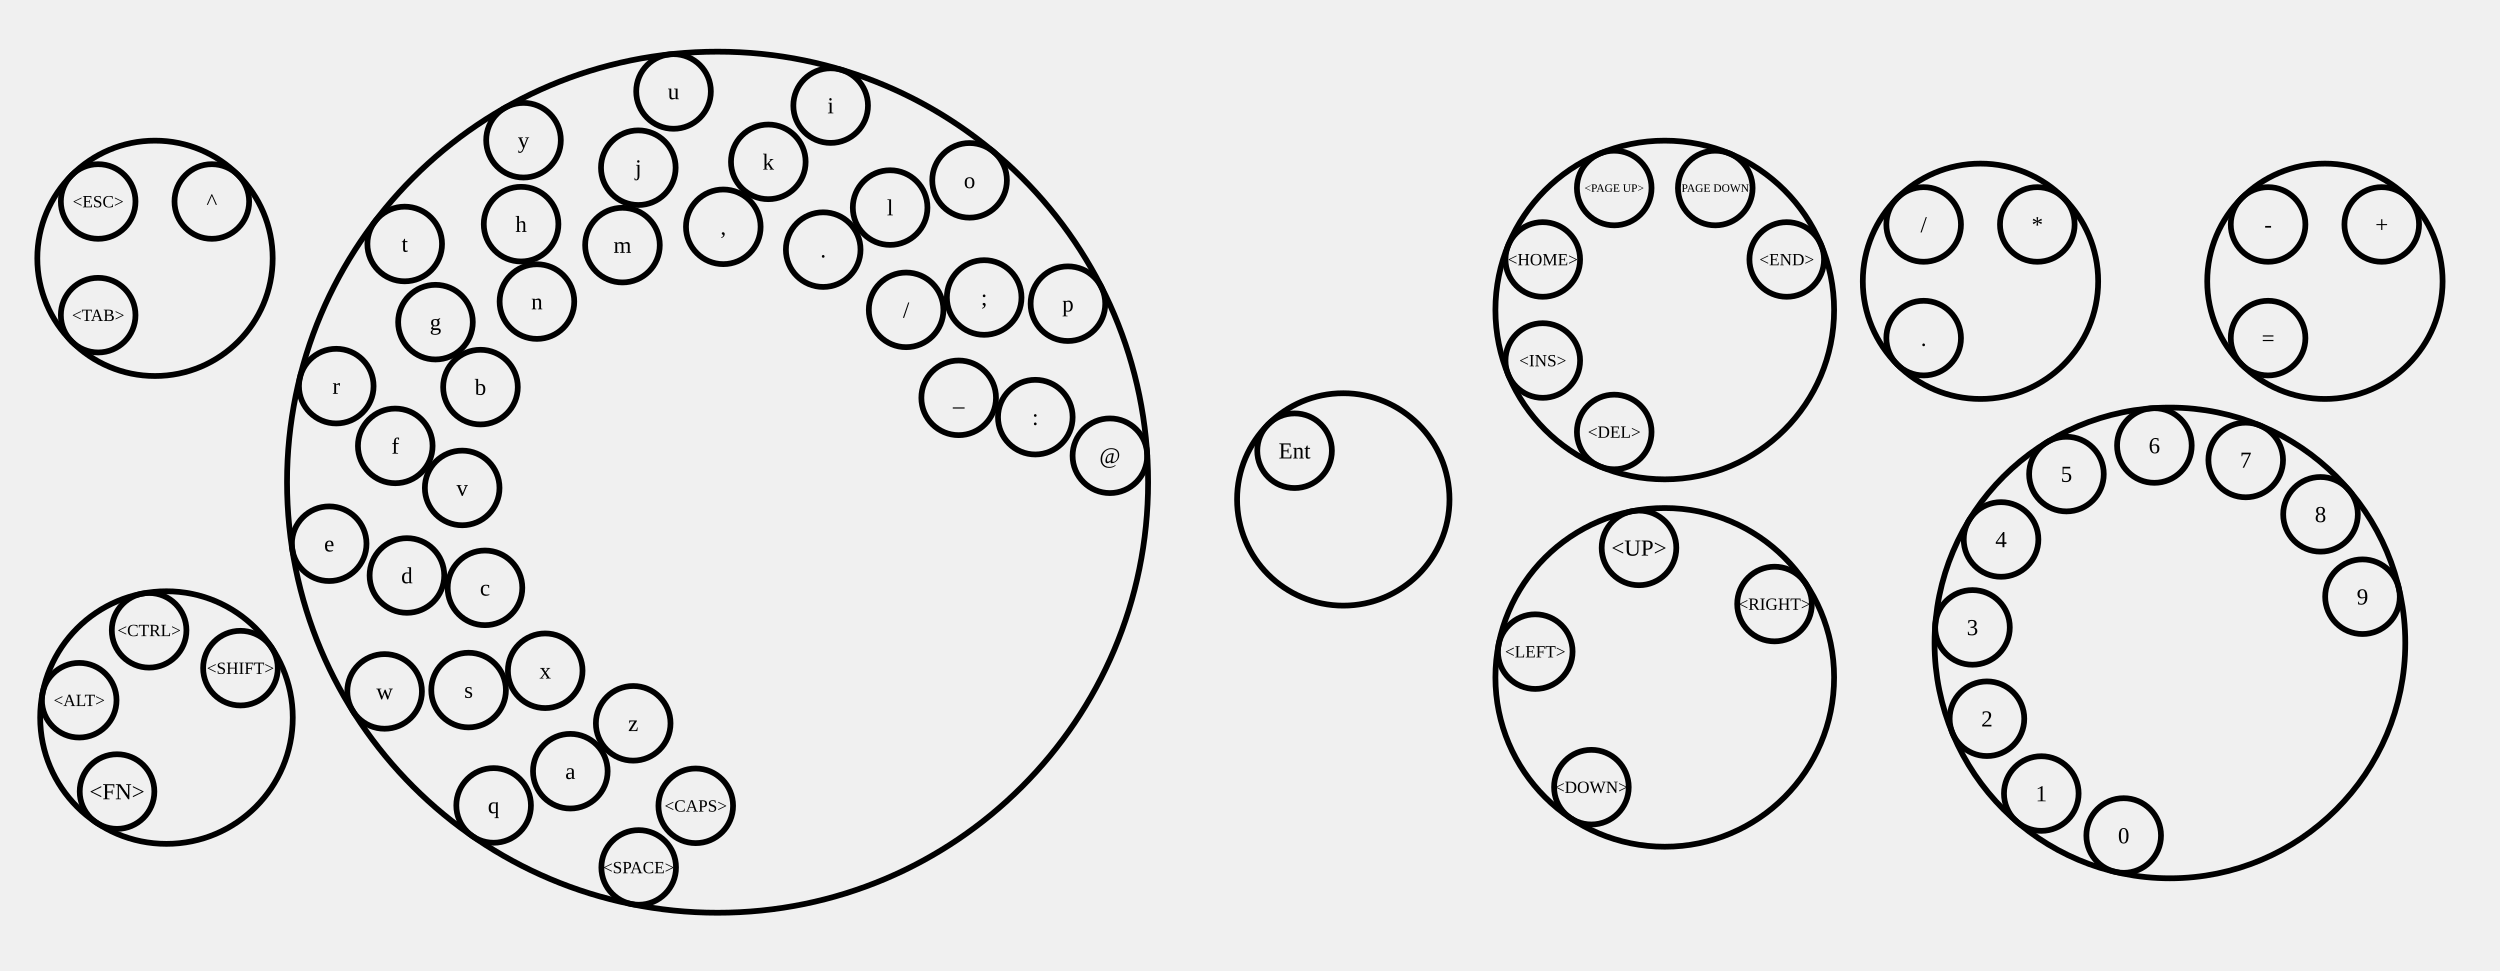
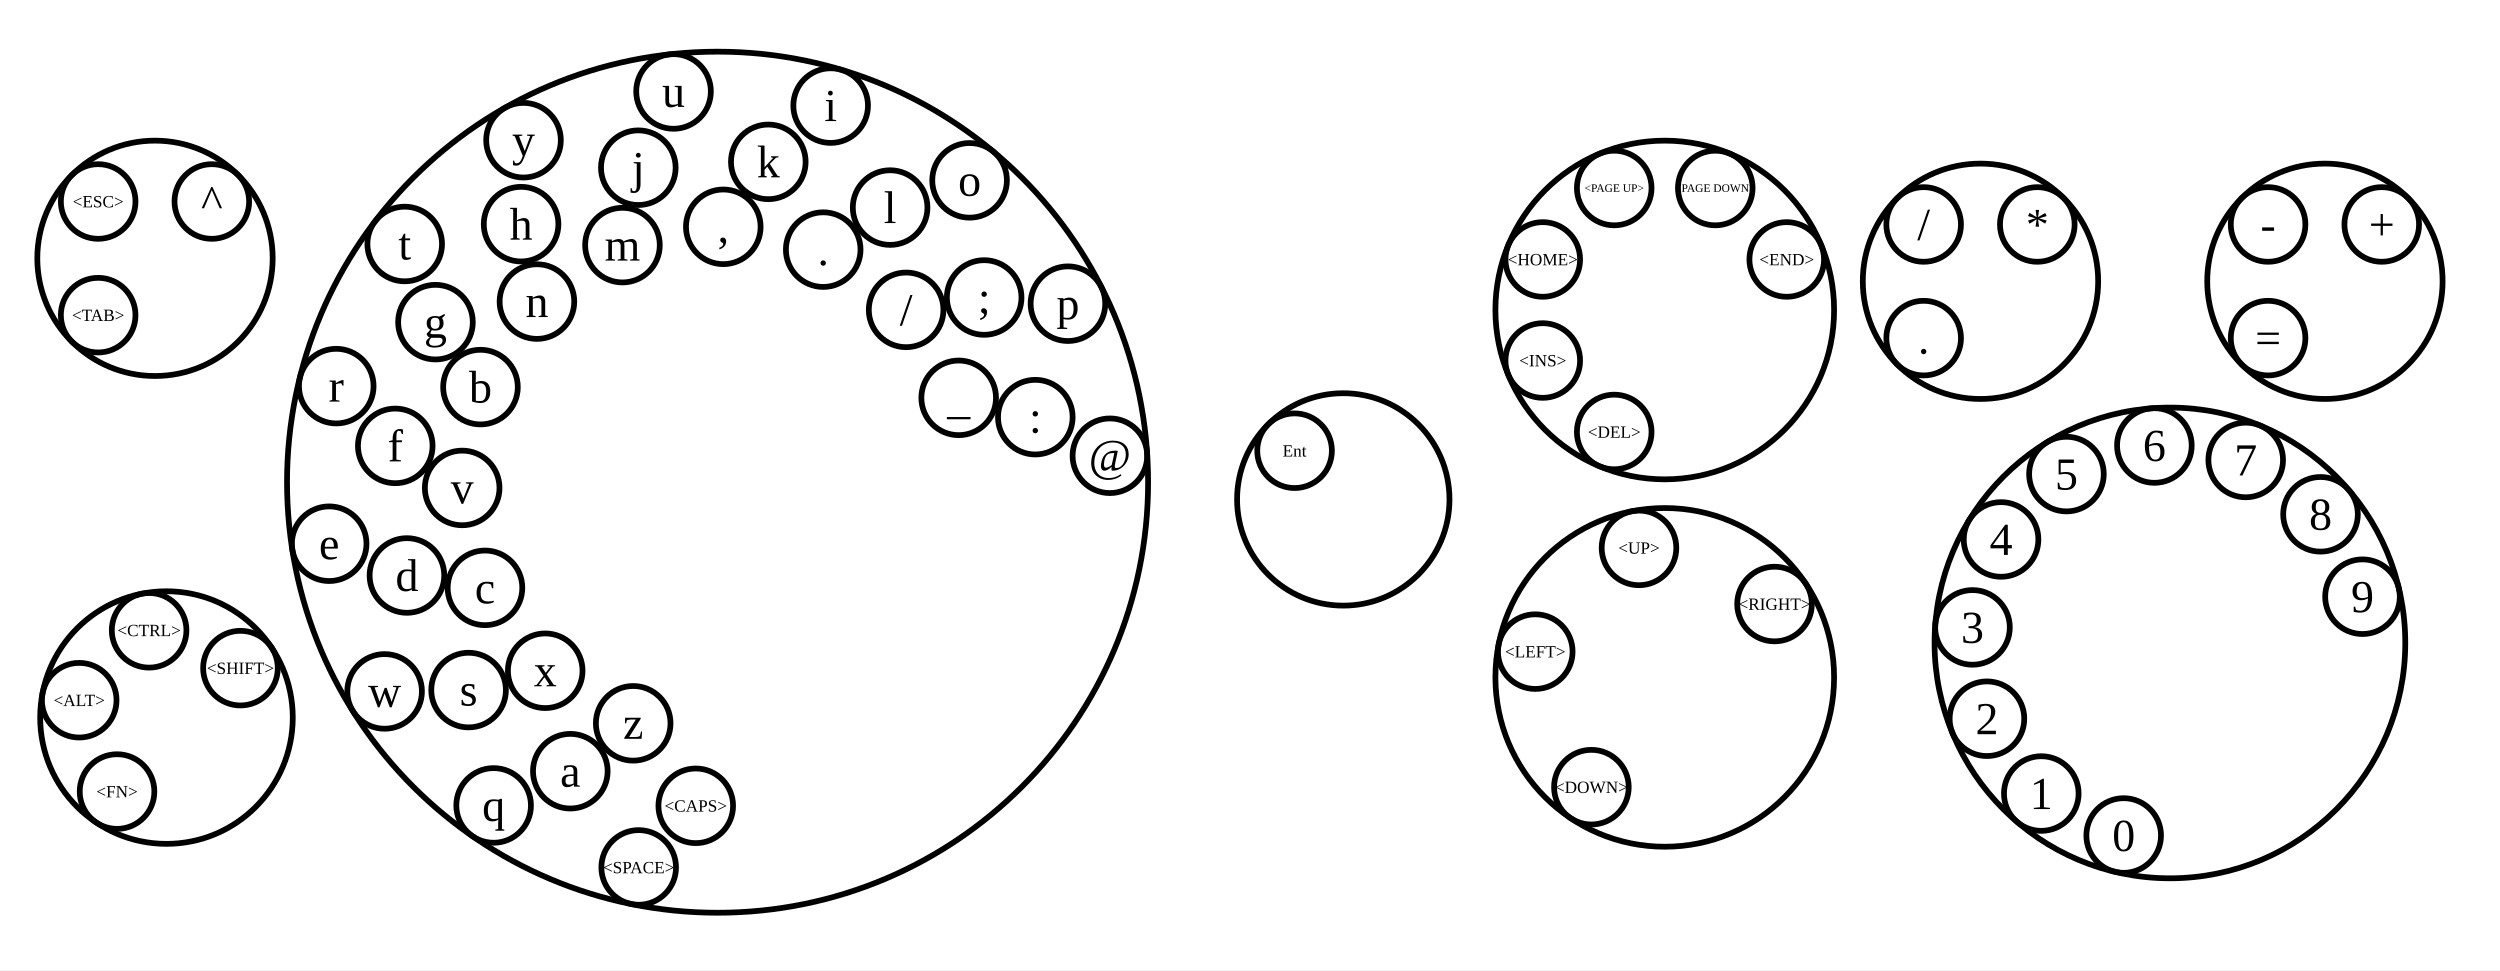
<svg xmlns="http://www.w3.org/2000/svg" baseProfile="full" height="169.0mm" version="1.1" viewBox="0,0,435.5,169.0" width="435.5mm">
  <defs />
+   <rect fill="white" height="100%" width="100%" x="0" y="0" />
  <circle cx="125" cy="84" fill="none" r="75.0" stroke="black" />
  <circle cx="193.345" cy="79.392" fill="none" r="6.5" stroke="black" />
-   <text dominant-baseline="central" fill="black" font-size="4.0" text-anchor="middle" x="193.345" y="79.392">@</text>
+   <text dominant-baseline="central" fill="black" font-size="8.0" text-anchor="middle" x="193.345" y="79.392">@</text>
  <circle cx="180.352" cy="72.667" fill="none" r="6.5" stroke="black" />
-   <text dominant-baseline="central" fill="black" font-size="4.0" text-anchor="middle" x="180.352" y="72.667">:</text>
+   <text dominant-baseline="central" fill="black" font-size="8.0" text-anchor="middle" x="180.352" y="72.667">:</text>
  <circle cx="167.003" cy="69.303" fill="none" r="6.5" stroke="black" />
-   <text dominant-baseline="central" fill="black" font-size="4.0" text-anchor="middle" x="167.003" y="69.303">_</text>
+   <text dominant-baseline="central" fill="black" font-size="8.0" text-anchor="middle" x="167.003" y="69.303">_</text>
  <circle cx="186.034" cy="52.902" fill="none" r="6.5" stroke="black" />
-   <text dominant-baseline="central" fill="black" font-size="4.0" text-anchor="middle" x="186.034" y="52.902">p</text>
+   <text dominant-baseline="central" fill="black" font-size="8.0" text-anchor="middle" x="186.034" y="52.902">p</text>
  <circle cx="171.443" cy="51.824" fill="none" r="6.5" stroke="black" />
-   <text dominant-baseline="central" fill="black" font-size="4.0" text-anchor="middle" x="171.443" y="51.824">;</text>
+   <text dominant-baseline="central" fill="black" font-size="8.0" text-anchor="middle" x="171.443" y="51.824">;</text>
  <circle cx="157.846" cy="53.977" fill="none" r="6.5" stroke="black" />
-   <text dominant-baseline="central" fill="black" font-size="4.0" text-anchor="middle" x="157.846" y="53.977">/</text>
+   <text dominant-baseline="central" fill="black" font-size="8.0" text-anchor="middle" x="157.846" y="53.977">/</text>
  <circle cx="168.9" cy="31.416" fill="none" r="6.5" stroke="black" />
-   <text dominant-baseline="central" fill="black" font-size="4.0" text-anchor="middle" x="168.9" y="31.416">o</text>
+   <text dominant-baseline="central" fill="black" font-size="8.0" text-anchor="middle" x="168.9" y="31.416">o</text>
  <circle cx="155.06" cy="36.16" fill="none" r="6.5" stroke="black" />
-   <text dominant-baseline="central" fill="black" font-size="4.0" text-anchor="middle" x="155.06" y="36.16">l</text>
+   <text dominant-baseline="central" fill="black" font-size="8.0" text-anchor="middle" x="155.06" y="36.16">l</text>
  <circle cx="143.403" cy="43.484" fill="none" r="6.5" stroke="black" />
-   <text dominant-baseline="central" fill="black" font-size="4.0" text-anchor="middle" x="143.403" y="43.484">.</text>
+   <text dominant-baseline="central" fill="black" font-size="8.0" text-anchor="middle" x="143.403" y="43.484">.</text>
  <circle cx="144.701" cy="18.394" fill="none" r="6.5" stroke="black" />
-   <text dominant-baseline="central" fill="black" font-size="4.0" text-anchor="middle" x="144.701" y="18.394">i</text>
+   <text dominant-baseline="central" fill="black" font-size="8.0" text-anchor="middle" x="144.701" y="18.394">i</text>
  <circle cx="133.839" cy="28.196" fill="none" r="6.5" stroke="black" />
-   <text dominant-baseline="central" fill="black" font-size="4.0" text-anchor="middle" x="133.839" y="28.196">k</text>
+   <text dominant-baseline="central" fill="black" font-size="8.0" text-anchor="middle" x="133.839" y="28.196">k</text>
  <circle cx="125.998" cy="39.511" fill="none" r="6.5" stroke="black" />
-   <text dominant-baseline="central" fill="black" font-size="4.0" text-anchor="middle" x="125.998" y="39.511">,</text>
+   <text dominant-baseline="central" fill="black" font-size="8.0" text-anchor="middle" x="125.998" y="39.511">,</text>
  <circle cx="117.33" cy="15.931" fill="none" r="6.5" stroke="black" />
-   <text dominant-baseline="central" fill="black" font-size="4.0" text-anchor="middle" x="117.33" y="15.931">u</text>
+   <text dominant-baseline="central" fill="black" font-size="8.0" text-anchor="middle" x="117.33" y="15.931">u</text>
  <circle cx="111.195" cy="29.213" fill="none" r="6.5" stroke="black" />
-   <text dominant-baseline="central" fill="black" font-size="4.0" text-anchor="middle" x="111.195" y="29.213">j</text>
+   <text dominant-baseline="central" fill="black" font-size="8.0" text-anchor="middle" x="111.195" y="29.213">j</text>
  <circle cx="108.433" cy="42.699" fill="none" r="6.5" stroke="black" />
-   <text dominant-baseline="central" fill="black" font-size="4.0" text-anchor="middle" x="108.433" y="42.699">m</text>
+   <text dominant-baseline="central" fill="black" font-size="8.0" text-anchor="middle" x="108.433" y="42.699">m</text>
  <circle cx="91.195" cy="24.423" fill="none" r="6.5" stroke="black" />
-   <text dominant-baseline="central" fill="black" font-size="4.0" text-anchor="middle" x="91.195" y="24.423">y</text>
+   <text dominant-baseline="central" fill="black" font-size="8.0" text-anchor="middle" x="91.195" y="24.423">y</text>
  <circle cx="90.773" cy="39.047" fill="none" r="6.5" stroke="black" />
-   <text dominant-baseline="central" fill="black" font-size="4.0" text-anchor="middle" x="90.773" y="39.047">h</text>
+   <text dominant-baseline="central" fill="black" font-size="8.0" text-anchor="middle" x="90.773" y="39.047">h</text>
  <circle cx="93.534" cy="52.534" fill="none" r="6.5" stroke="black" />
-   <text dominant-baseline="central" fill="black" font-size="4.0" text-anchor="middle" x="93.534" y="52.534">n</text>
+   <text dominant-baseline="central" fill="black" font-size="8.0" text-anchor="middle" x="93.534" y="52.534">n</text>
  <circle cx="70.5" cy="42.503" fill="none" r="6.5" stroke="black" />
-   <text dominant-baseline="central" fill="black" font-size="4.0" text-anchor="middle" x="70.5" y="42.503">t</text>
+   <text dominant-baseline="central" fill="black" font-size="8.0" text-anchor="middle" x="70.5" y="42.503">t</text>
  <circle cx="75.86" cy="56.117" fill="none" r="6.5" stroke="black" />
-   <text dominant-baseline="central" fill="black" font-size="4.0" text-anchor="middle" x="75.86" y="56.117">g</text>
+   <text dominant-baseline="central" fill="black" font-size="8.0" text-anchor="middle" x="75.86" y="56.117">g</text>
  <circle cx="83.699" cy="67.433" fill="none" r="6.5" stroke="black" />
-   <text dominant-baseline="central" fill="black" font-size="4.0" text-anchor="middle" x="83.699" y="67.433">b</text>
+   <text dominant-baseline="central" fill="black" font-size="8.0" text-anchor="middle" x="83.699" y="67.433">b</text>
  <circle cx="58.576" cy="67.263" fill="none" r="6.5" stroke="black" />
-   <text dominant-baseline="central" fill="black" font-size="4.0" text-anchor="middle" x="58.576" y="67.263">r</text>
+   <text dominant-baseline="central" fill="black" font-size="8.0" text-anchor="middle" x="58.576" y="67.263">r</text>
  <circle cx="68.855" cy="77.674" fill="none" r="6.5" stroke="black" />
-   <text dominant-baseline="central" fill="black" font-size="4.0" text-anchor="middle" x="68.855" y="77.674">f</text>
+   <text dominant-baseline="central" fill="black" font-size="8.0" text-anchor="middle" x="68.855" y="77.674">f</text>
  <circle cx="80.511" cy="84.998" fill="none" r="6.5" stroke="black" />
-   <text dominant-baseline="central" fill="black" font-size="4.0" text-anchor="middle" x="80.511" y="84.998">v</text>
+   <text dominant-baseline="central" fill="black" font-size="8.0" text-anchor="middle" x="80.511" y="84.998">v</text>
  <circle cx="57.343" cy="94.716" fill="none" r="6.5" stroke="black" />
-   <text dominant-baseline="central" fill="black" font-size="4.0" text-anchor="middle" x="57.343" y="94.716">e</text>
+   <text dominant-baseline="central" fill="black" font-size="8.0" text-anchor="middle" x="57.343" y="94.716">e</text>
  <circle cx="70.887" cy="100.249" fill="none" r="6.5" stroke="black" />
-   <text dominant-baseline="central" fill="black" font-size="4.0" text-anchor="middle" x="70.887" y="100.249">d</text>
+   <text dominant-baseline="central" fill="black" font-size="8.0" text-anchor="middle" x="70.887" y="100.249">d</text>
  <circle cx="84.484" cy="102.403" fill="none" r="6.5" stroke="black" />
-   <text dominant-baseline="central" fill="black" font-size="4.0" text-anchor="middle" x="84.484" y="102.403">c</text>
+   <text dominant-baseline="central" fill="black" font-size="8.0" text-anchor="middle" x="84.484" y="102.403">c</text>
  <circle cx="66.999" cy="120.444" fill="none" r="6.5" stroke="black" />
-   <text dominant-baseline="central" fill="black" font-size="4.0" text-anchor="middle" x="66.999" y="120.444">w</text>
+   <text dominant-baseline="central" fill="black" font-size="8.0" text-anchor="middle" x="66.999" y="120.444">w</text>
  <circle cx="81.628" cy="120.209" fill="none" r="6.5" stroke="black" />
-   <text dominant-baseline="central" fill="black" font-size="4.0" text-anchor="middle" x="81.628" y="120.209">s</text>
+   <text dominant-baseline="central" fill="black" font-size="8.0" text-anchor="middle" x="81.628" y="120.209">s</text>
  <circle cx="94.977" cy="116.846" fill="none" r="6.5" stroke="black" />
-   <text dominant-baseline="central" fill="black" font-size="4.0" text-anchor="middle" x="94.977" y="116.846">x</text>
+   <text dominant-baseline="central" fill="black" font-size="8.0" text-anchor="middle" x="94.977" y="116.846">x</text>
  <circle cx="85.99" cy="140.307" fill="none" r="6.5" stroke="black" />
-   <text dominant-baseline="central" fill="black" font-size="4.0" text-anchor="middle" x="85.99" y="140.307">q</text>
+   <text dominant-baseline="central" fill="black" font-size="8.0" text-anchor="middle" x="85.99" y="140.307">q</text>
  <circle cx="99.35" cy="134.342" fill="none" r="6.5" stroke="black" />
-   <text dominant-baseline="central" fill="black" font-size="4.0" text-anchor="middle" x="99.35" y="134.342">a</text>
+   <text dominant-baseline="central" fill="black" font-size="8.0" text-anchor="middle" x="99.35" y="134.342">a</text>
  <circle cx="110.303" cy="126.003" fill="none" r="6.5" stroke="black" />
-   <text dominant-baseline="central" fill="black" font-size="4.0" text-anchor="middle" x="110.303" y="126.003">z</text>
+   <text dominant-baseline="central" fill="black" font-size="8.0" text-anchor="middle" x="110.303" y="126.003">z</text>
  <circle cx="111.26" cy="151.108" fill="none" r="6.5" stroke="black" />
  <text dominant-baseline="central" fill="black" font-size="3.0" text-anchor="middle" x="111.26" y="151.108">&lt;SPACE&gt;</text>
  <circle cx="121.199" cy="140.372" fill="none" r="6.5" stroke="black" />
  <text dominant-baseline="central" fill="black" font-size="3.0" text-anchor="middle" x="121.199" y="140.372">&lt;CAPS&gt;</text>
  <circle cx="27" cy="45" fill="none" r="20.5" stroke="black" />
  <circle cx="36.899" cy="35.101" fill="none" r="6.5" stroke="black" />
-   <text dominant-baseline="central" fill="black" font-size="4.0" text-anchor="middle" x="36.899" y="35.101">^</text>
+   <text dominant-baseline="central" fill="black" font-size="8.0" text-anchor="middle" x="36.899" y="35.101">^</text>
  <circle cx="17.101" cy="35.101" fill="none" r="6.5" stroke="black" />
  <text dominant-baseline="central" fill="black" font-size="3.0" text-anchor="middle" x="17.101" y="35.101">&lt;ESC&gt;</text>
  <circle cx="17.101" cy="54.899" fill="none" r="6.5" stroke="black" />
  <text dominant-baseline="central" fill="black" font-size="3.0" text-anchor="middle" x="17.101" y="54.899">&lt;TAB&gt;</text>
  <circle cx="29" cy="125" fill="none" r="22.0" stroke="black" />
  <circle cx="41.888" cy="116.389" fill="none" r="6.5" stroke="black" />
  <text dominant-baseline="central" fill="black" font-size="3.0" text-anchor="middle" x="41.888" y="116.389">&lt;SHIFT&gt;</text>
  <circle cx="25.976" cy="109.798" fill="none" r="6.5" stroke="black" />
  <text dominant-baseline="central" fill="black" font-size="3.0" text-anchor="middle" x="25.976" y="109.798">&lt;CTRL&gt;</text>
  <circle cx="13.798" cy="121.976" fill="none" r="6.5" stroke="black" />
  <text dominant-baseline="central" fill="black" font-size="3.0" text-anchor="middle" x="13.798" y="121.976">&lt;ALT&gt;</text>
  <circle cx="20.389" cy="137.888" fill="none" r="6.5" stroke="black" />
-   <text dominant-baseline="central" fill="black" font-size="4.0" text-anchor="middle" x="20.389" y="137.888">&lt;FN&gt;</text>
+   <text dominant-baseline="central" fill="black" font-size="3.0" text-anchor="middle" x="20.389" y="137.888">&lt;FN&gt;</text>
  <circle cx="234" cy="87" fill="none" r="18.5" stroke="black" />
  <circle cx="225.515" cy="78.515" fill="none" r="6.5" stroke="black" />
-   <text dominant-baseline="central" fill="black" font-size="4.0" text-anchor="middle" x="225.515" y="78.515">Ent</text>
+   <text dominant-baseline="central" fill="black" font-size="3.0" text-anchor="middle" x="225.515" y="78.515">Ent</text>
  <circle cx="290" cy="54" fill="none" r="29.5" stroke="black" />
  <circle cx="311.249" cy="45.198" fill="none" r="6.5" stroke="black" />
  <text dominant-baseline="central" fill="black" font-size="3.0" text-anchor="middle" x="311.249" y="45.198">&lt;END&gt;</text>
  <circle cx="298.802" cy="32.751" fill="none" r="6.5" stroke="black" />
  <text dominant-baseline="central" fill="black" font-size="2.0" text-anchor="middle" x="298.802" y="32.751">&lt;PAGE DOWN&gt;</text>
  <circle cx="281.198" cy="32.751" fill="none" r="6.5" stroke="black" />
  <text dominant-baseline="central" fill="black" font-size="2.0" text-anchor="middle" x="281.198" y="32.751">&lt;PAGE UP&gt;</text>
  <circle cx="268.751" cy="45.198" fill="none" r="6.5" stroke="black" />
  <text dominant-baseline="central" fill="black" font-size="3.0" text-anchor="middle" x="268.751" y="45.198">&lt;HOME&gt;</text>
  <circle cx="268.751" cy="62.802" fill="none" r="6.5" stroke="black" />
  <text dominant-baseline="central" fill="black" font-size="3.0" text-anchor="middle" x="268.751" y="62.802">&lt;INS&gt;</text>
  <circle cx="281.198" cy="75.249" fill="none" r="6.5" stroke="black" />
  <text dominant-baseline="central" fill="black" font-size="3.0" text-anchor="middle" x="281.198" y="75.249">&lt;DEL&gt;</text>
  <circle cx="290" cy="118" fill="none" r="29.5" stroke="black" />
  <circle cx="309.124" cy="105.222" fill="none" r="6.5" stroke="black" />
  <text dominant-baseline="central" fill="black" font-size="3.0" text-anchor="middle" x="309.124" y="105.222">&lt;RIGHT&gt;</text>
  <circle cx="285.513" cy="95.442" fill="none" r="6.5" stroke="black" />
-   <text dominant-baseline="central" fill="black" font-size="4.0" text-anchor="middle" x="285.513" y="95.442">&lt;UP&gt;</text>
+   <text dominant-baseline="central" fill="black" font-size="3.0" text-anchor="middle" x="285.513" y="95.442">&lt;UP&gt;</text>
  <circle cx="267.442" cy="113.513" fill="none" r="6.5" stroke="black" />
  <text dominant-baseline="central" fill="black" font-size="3.0" text-anchor="middle" x="267.442" y="113.513">&lt;LEFT&gt;</text>
  <circle cx="277.222" cy="137.124" fill="none" r="6.5" stroke="black" />
  <text dominant-baseline="central" fill="black" font-size="3.0" text-anchor="middle" x="277.222" y="137.124">&lt;DOWN&gt;</text>
  <circle cx="345" cy="49" fill="none" r="20.5" stroke="black" />
  <circle cx="354.899" cy="39.101" fill="none" r="6.5" stroke="black" />
-   <text dominant-baseline="central" fill="black" font-size="4.0" text-anchor="middle" x="354.899" y="39.101">*</text>
+   <text dominant-baseline="central" fill="black" font-size="8.0" text-anchor="middle" x="354.899" y="39.101">*</text>
  <circle cx="335.101" cy="39.101" fill="none" r="6.5" stroke="black" />
-   <text dominant-baseline="central" fill="black" font-size="4.0" text-anchor="middle" x="335.101" y="39.101">/</text>
+   <text dominant-baseline="central" fill="black" font-size="8.0" text-anchor="middle" x="335.101" y="39.101">/</text>
  <circle cx="335.101" cy="58.899" fill="none" r="6.5" stroke="black" />
-   <text dominant-baseline="central" fill="black" font-size="4.0" text-anchor="middle" x="335.101" y="58.899">.</text>
+   <text dominant-baseline="central" fill="black" font-size="8.0" text-anchor="middle" x="335.101" y="58.899">.</text>
  <circle cx="405" cy="49" fill="none" r="20.5" stroke="black" />
  <circle cx="414.899" cy="39.101" fill="none" r="6.5" stroke="black" />
-   <text dominant-baseline="central" fill="black" font-size="4.0" text-anchor="middle" x="414.899" y="39.101">+</text>
+   <text dominant-baseline="central" fill="black" font-size="8.0" text-anchor="middle" x="414.899" y="39.101">+</text>
  <circle cx="395.101" cy="39.101" fill="none" r="6.5" stroke="black" />
-   <text dominant-baseline="central" fill="black" font-size="4.0" text-anchor="middle" x="395.101" y="39.101">-</text>
+   <text dominant-baseline="central" fill="black" font-size="8.0" text-anchor="middle" x="395.101" y="39.101">-</text>
  <circle cx="395.101" cy="58.899" fill="none" r="6.5" stroke="black" />
-   <text dominant-baseline="central" fill="black" font-size="4.0" text-anchor="middle" x="395.101" y="58.899">=</text>
+   <text dominant-baseline="central" fill="black" font-size="8.0" text-anchor="middle" x="395.101" y="58.899">=</text>
  <circle cx="378" cy="112" fill="none" r="41.0" stroke="black" />
  <circle cx="411.547" cy="103.946" fill="none" r="6.5" stroke="black" />
-   <text dominant-baseline="central" fill="black" font-size="4.0" text-anchor="middle" x="411.547" y="103.946">9</text>
+   <text dominant-baseline="central" fill="black" font-size="8.0" text-anchor="middle" x="411.547" y="103.946">9</text>
  <circle cx="404.234" cy="89.594" fill="none" r="6.5" stroke="black" />
-   <text dominant-baseline="central" fill="black" font-size="4.0" text-anchor="middle" x="404.234" y="89.594">8</text>
+   <text dominant-baseline="central" fill="black" font-size="8.0" text-anchor="middle" x="404.234" y="89.594">8</text>
  <circle cx="391.203" cy="80.126" fill="none" r="6.5" stroke="black" />
-   <text dominant-baseline="central" fill="black" font-size="4.0" text-anchor="middle" x="391.203" y="80.126">7</text>
+   <text dominant-baseline="central" fill="black" font-size="8.0" text-anchor="middle" x="391.203" y="80.126">7</text>
  <circle cx="375.293" cy="77.606" fill="none" r="6.5" stroke="black" />
-   <text dominant-baseline="central" fill="black" font-size="4.0" text-anchor="middle" x="375.293" y="77.606">6</text>
+   <text dominant-baseline="central" fill="black" font-size="8.0" text-anchor="middle" x="375.293" y="77.606">6</text>
  <circle cx="359.974" cy="82.584" fill="none" r="6.5" stroke="black" />
-   <text dominant-baseline="central" fill="black" font-size="4.0" text-anchor="middle" x="359.974" y="82.584">5</text>
+   <text dominant-baseline="central" fill="black" font-size="8.0" text-anchor="middle" x="359.974" y="82.584">5</text>
  <circle cx="348.584" cy="93.974" fill="none" r="6.5" stroke="black" />
-   <text dominant-baseline="central" fill="black" font-size="4.0" text-anchor="middle" x="348.584" y="93.974">4</text>
+   <text dominant-baseline="central" fill="black" font-size="8.0" text-anchor="middle" x="348.584" y="93.974">4</text>
  <circle cx="343.606" cy="109.293" fill="none" r="6.5" stroke="black" />
-   <text dominant-baseline="central" fill="black" font-size="4.0" text-anchor="middle" x="343.606" y="109.293">3</text>
+   <text dominant-baseline="central" fill="black" font-size="8.0" text-anchor="middle" x="343.606" y="109.293">3</text>
  <circle cx="346.126" cy="125.203" fill="none" r="6.5" stroke="black" />
-   <text dominant-baseline="central" fill="black" font-size="4.0" text-anchor="middle" x="346.126" y="125.203">2</text>
+   <text dominant-baseline="central" fill="black" font-size="8.0" text-anchor="middle" x="346.126" y="125.203">2</text>
  <circle cx="355.594" cy="138.234" fill="none" r="6.5" stroke="black" />
-   <text dominant-baseline="central" fill="black" font-size="4.0" text-anchor="middle" x="355.594" y="138.234">1</text>
+   <text dominant-baseline="central" fill="black" font-size="8.0" text-anchor="middle" x="355.594" y="138.234">1</text>
  <circle cx="369.946" cy="145.547" fill="none" r="6.5" stroke="black" />
-   <text dominant-baseline="central" fill="black" font-size="4.0" text-anchor="middle" x="369.946" y="145.547">0</text>
+   <text dominant-baseline="central" fill="black" font-size="8.0" text-anchor="middle" x="369.946" y="145.547">0</text>
</svg>
